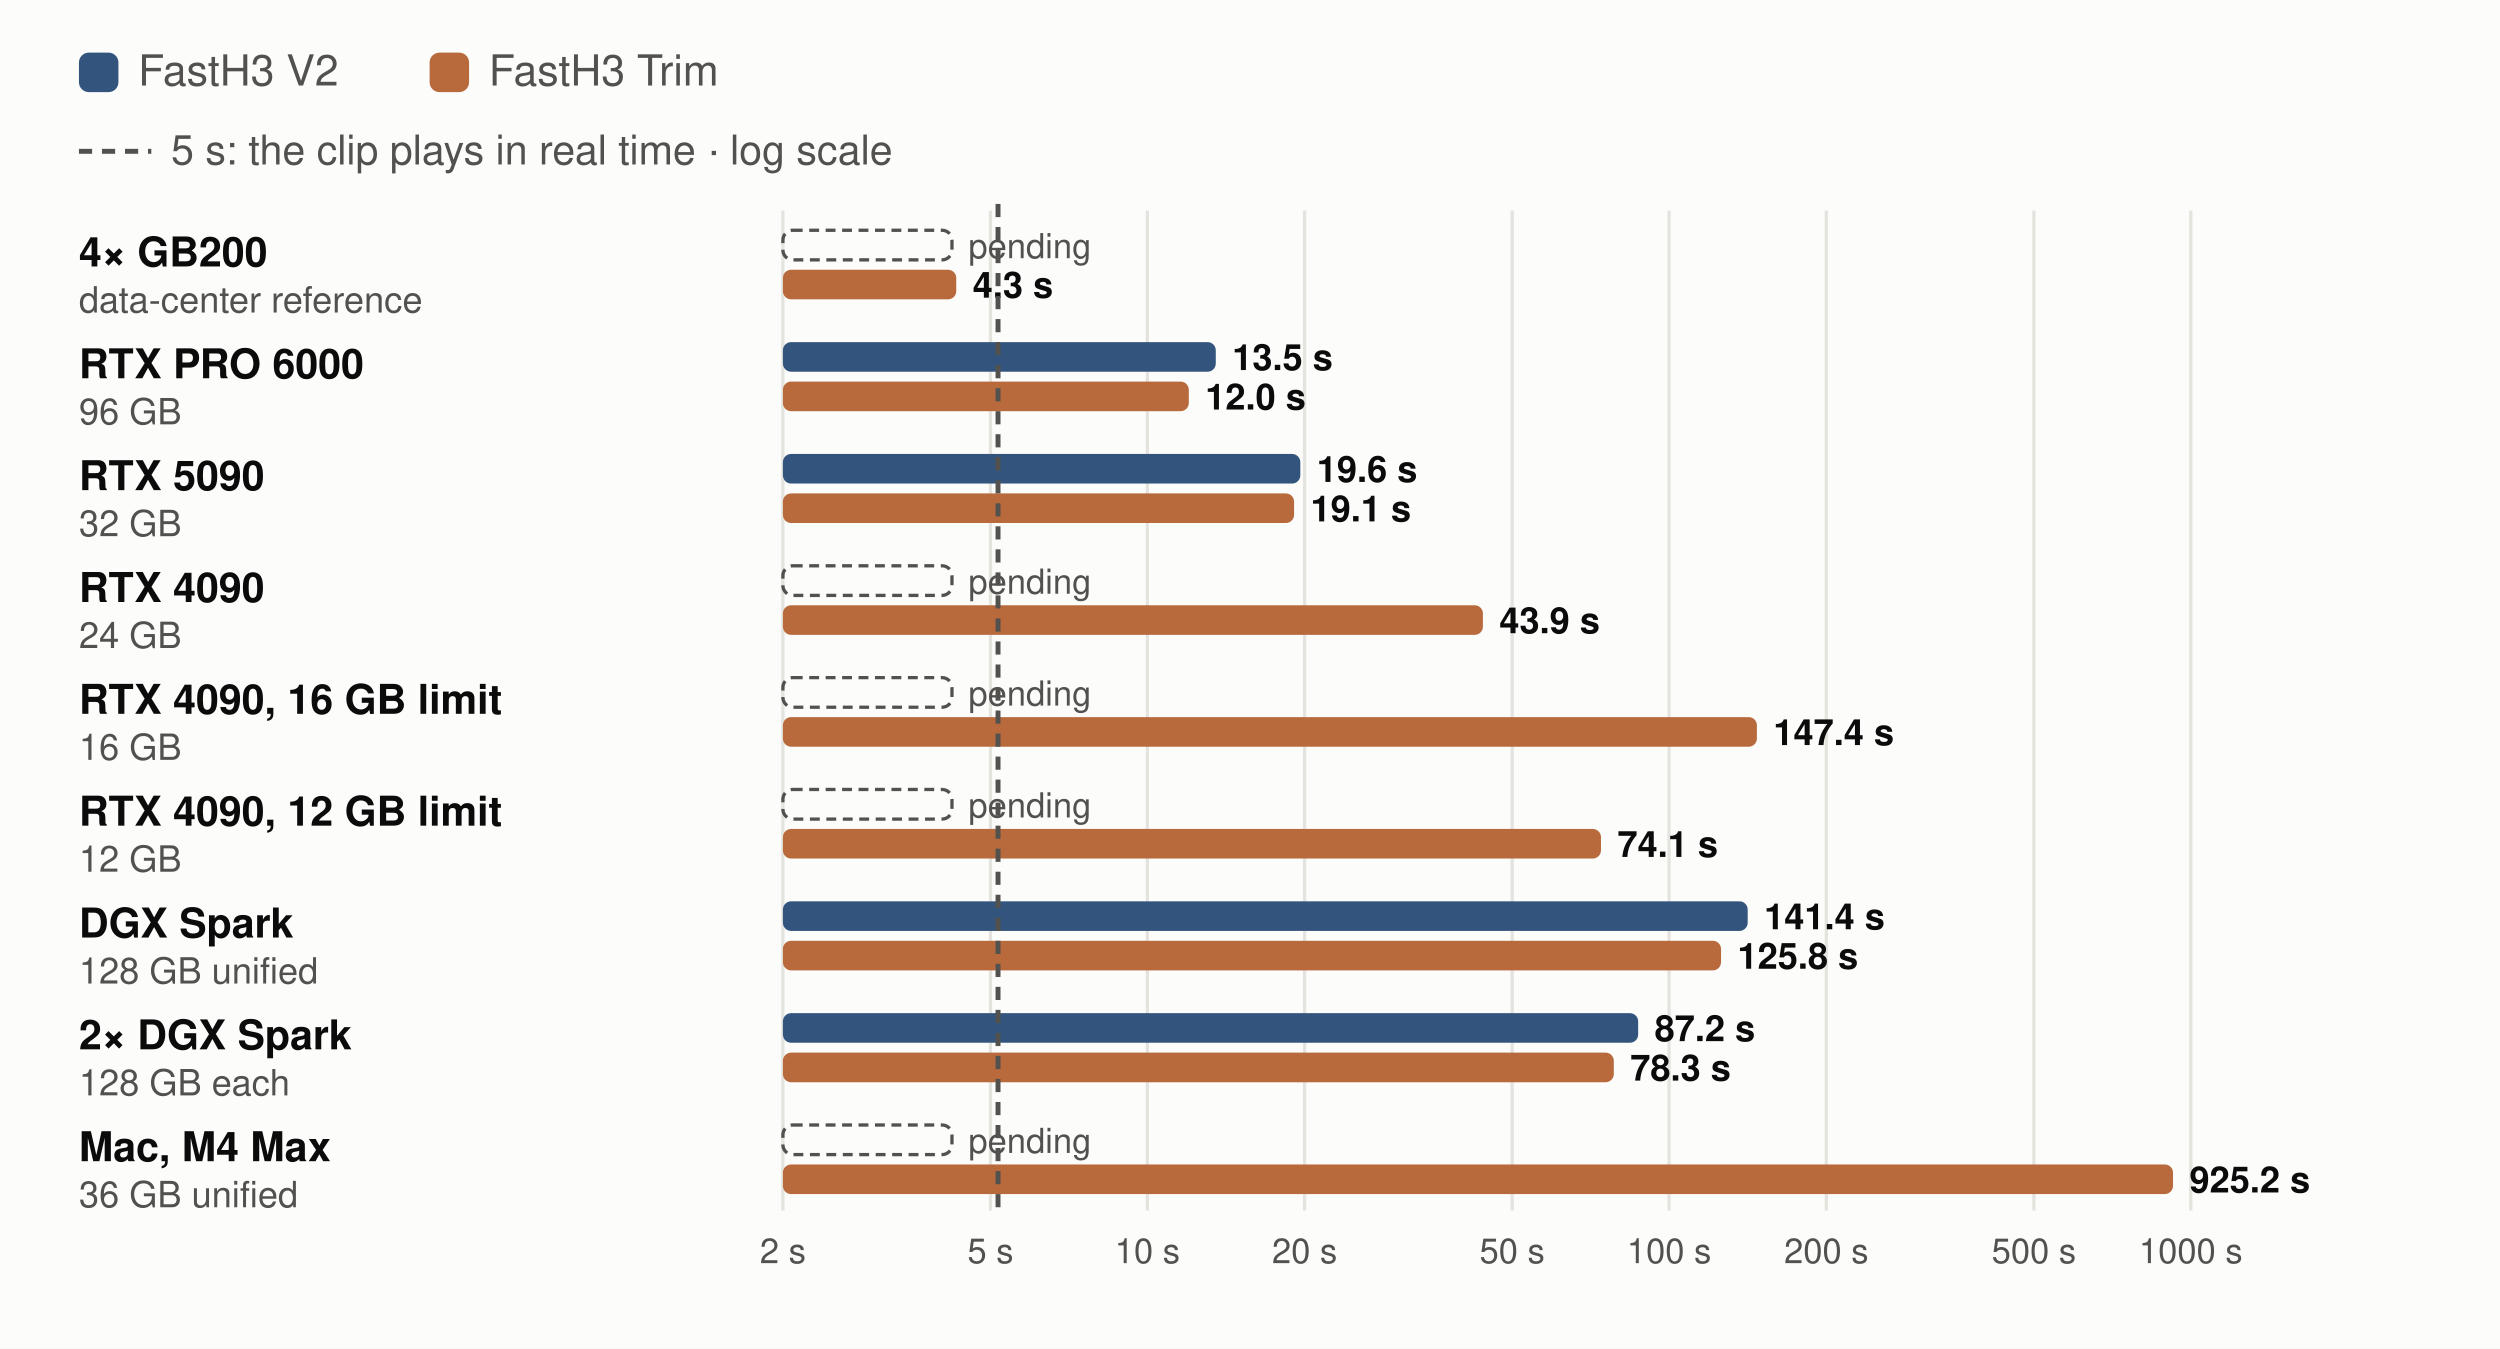
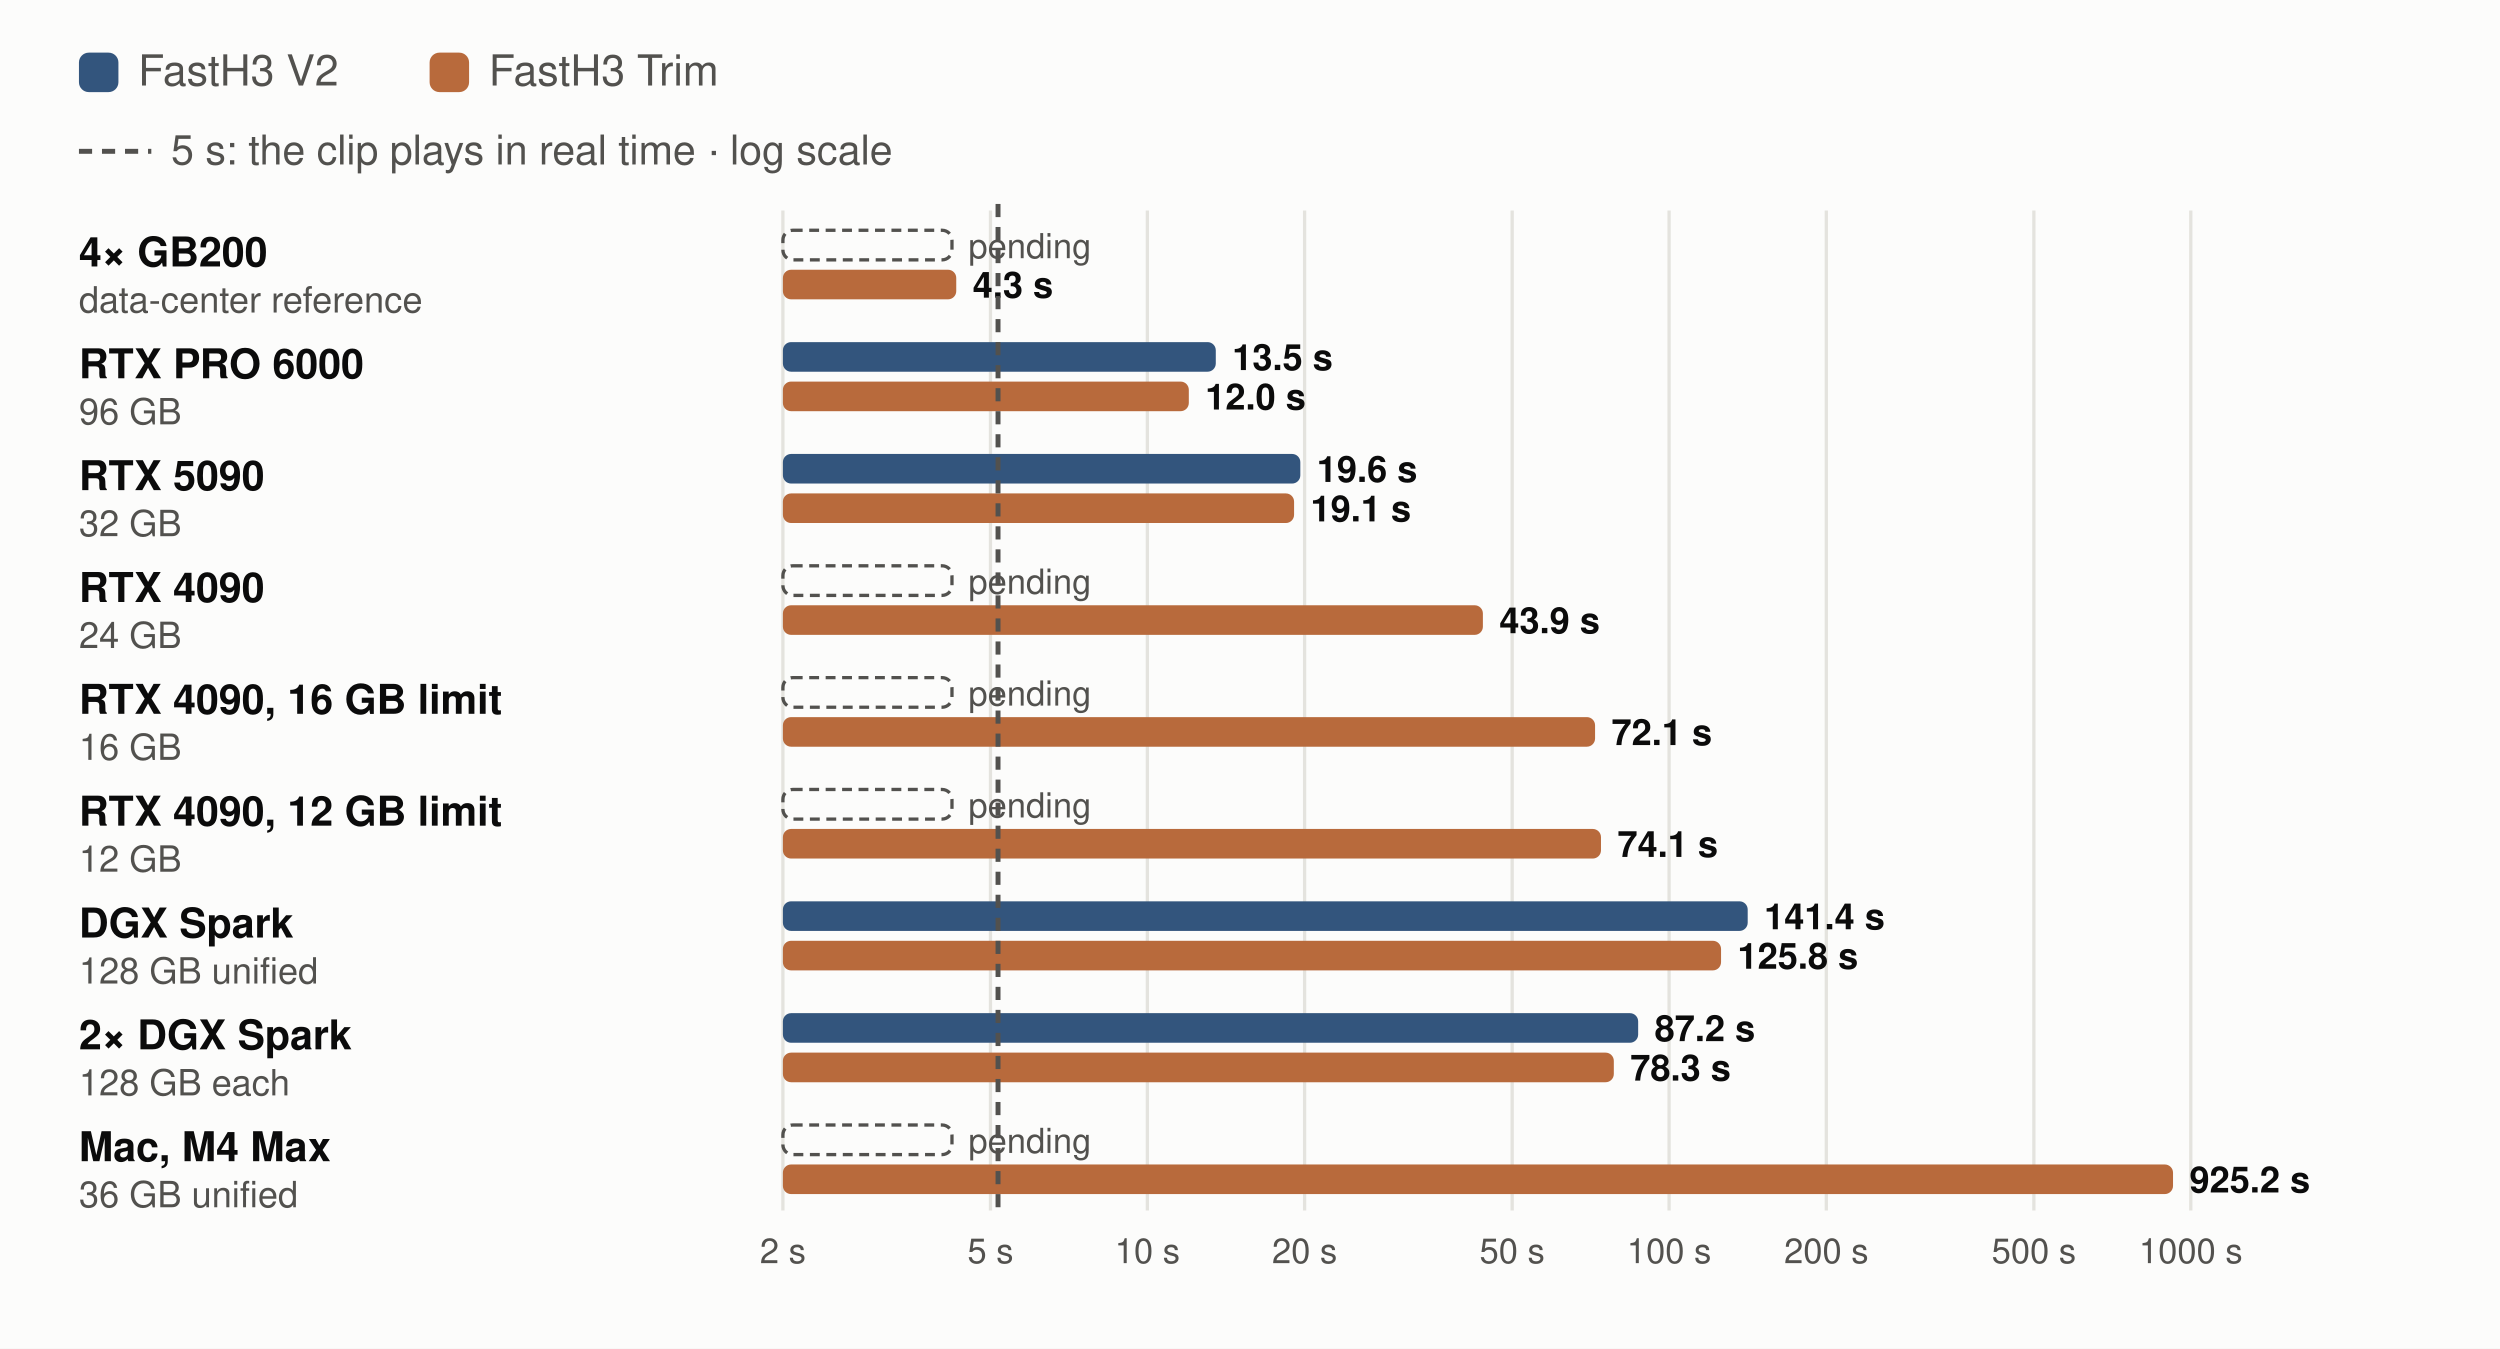
<svg xmlns="http://www.w3.org/2000/svg" width="760" height="410" viewBox="0 0 760 410" role="img" aria-labelledby="t d">
  <style>
  .bg{fill:#fcfcfb} .t1{fill:#0b0b0b} .t2{fill:#52514e} .grid{stroke:#e4e3de} .axis{stroke:#9b9a95}
  .s1{fill:#33557d} .s2{fill:#b86a3c} .s3{fill:#b5afa5} .drop{fill:#b0463c} .ref{stroke:#52514e}
  .gap{stroke:#fcfcfb} .on{fill:#ffffff} .on3{fill:#0b0b0b} .est{fill:none;stroke:#52514e}
  .ring{fill:none;stroke:#0b0b0b}
  text{font-family:-apple-system,BlinkMacSystemFont,"Segoe UI",Helvetica,Arial,sans-serif}
  @media (prefers-color-scheme: dark){
    .bg{fill:#1a1a19} .t1{fill:#ffffff} .t2{fill:#c3c2b7} .grid{stroke:#2e2e2c} .axis{stroke:#6b6a66}
    .s1{fill:#7393bb} .s2{fill:#c27448} .s3{fill:#69655e} .drop{fill:#c9605a} .ref{stroke:#c3c2b7}
    .gap{stroke:#1a1a19} .on{fill:#0b0b0b} .on3{fill:#ffffff} .est{fill:none;stroke:#c3c2b7}
    .ring{fill:none;stroke:#ffffff}
  }
</style>
  <rect class="bg" width="760" height="410" />
  <rect class="s1" x="24" y="16" width="12" height="12" rx="3" />
  <text class="t2" x="42" y="26" font-size="13">FastH3 V2</text>
  <rect class="s2" x="130.6" y="16" width="12" height="12" rx="3" />
  <text class="t2" x="148.6" y="26" font-size="13">FastH3 Trim</text>
  <line class="ref" x1="24" x2="46" y1="46" y2="46" stroke-width="1.5" stroke-dasharray="4 3" />
  <text class="t2" x="52" y="50" font-size="12.5">5 s: the clip plays in real time · log scale</text>
  <line class="grid" x1="238.0" x2="238.0" y1="64" y2="368" stroke-width="1" />
  <text class="t2" x="238.0" y="384" font-size="10.5" text-anchor="middle">2 s</text>
  <line class="grid" x1="301.1" x2="301.1" y1="64" y2="368" stroke-width="1" />
  <text class="t2" x="301.1" y="384" font-size="10.5" text-anchor="middle">5 s</text>
  <line class="grid" x1="348.8" x2="348.8" y1="64" y2="368" stroke-width="1" />
  <text class="t2" x="348.8" y="384" font-size="10.5" text-anchor="middle">10 s</text>
  <line class="grid" x1="396.6" x2="396.6" y1="64" y2="368" stroke-width="1" />
  <text class="t2" x="396.6" y="384" font-size="10.5" text-anchor="middle">20 s</text>
  <line class="grid" x1="459.7" x2="459.7" y1="64" y2="368" stroke-width="1" />
  <text class="t2" x="459.7" y="384" font-size="10.5" text-anchor="middle">50 s</text>
  <line class="grid" x1="507.4" x2="507.4" y1="64" y2="368" stroke-width="1" />
  <text class="t2" x="507.4" y="384" font-size="10.5" text-anchor="middle">100 s</text>
  <line class="grid" x1="555.2" x2="555.2" y1="64" y2="368" stroke-width="1" />
  <text class="t2" x="555.2" y="384" font-size="10.5" text-anchor="middle">200 s</text>
  <line class="grid" x1="618.3" x2="618.3" y1="64" y2="368" stroke-width="1" />
  <text class="t2" x="618.3" y="384" font-size="10.5" text-anchor="middle">500 s</text>
  <line class="grid" x1="666.0" x2="666.0" y1="64" y2="368" stroke-width="1" />
  <text class="t2" x="666.0" y="384" font-size="10.5" text-anchor="middle">1000 s</text>
  <text class="t1" x="24" y="81" font-size="12.5" font-weight="600">4× GB200</text>
  <text class="t2" x="24" y="95" font-size="11">data-center reference</text>
  <rect class="est" x="238" y="70" width="51.4" height="9" rx="3" stroke-width="1" stroke-dasharray="3 2" />
  <text class="t2" x="294.4" y="78.5" font-size="10.5">pending</text>
  <rect class="s2" x="238" y="82" width="52.7" height="9" rx="2.5" />
  <text class="t1" x="295.7" y="90.5" font-size="11" font-weight="700">4.3 s</text>
  <text class="t1" x="24" y="115" font-size="12.5" font-weight="600">RTX PRO 6000</text>
  <text class="t2" x="24" y="129" font-size="11">96 GB</text>
  <rect class="s1" x="238" y="104" width="131.6" height="9" rx="2.5" />
  <text class="t1" x="374.6" y="112.5" font-size="11" font-weight="700">13.5 s</text>
  <rect class="s2" x="238" y="116" width="123.4" height="9" rx="2.5" />
  <text class="t1" x="366.4" y="124.5" font-size="11" font-weight="700">12.0 s</text>
  <text class="t1" x="24" y="149" font-size="12.5" font-weight="600">RTX 5090</text>
  <text class="t2" x="24" y="163" font-size="11">32 GB</text>
  <rect class="s1" x="238" y="138" width="157.3" height="9" rx="2.5" />
  <text class="t1" x="400.3" y="146.5" font-size="11" font-weight="700">19.6 s</text>
  <rect class="s2" x="238" y="150" width="155.4" height="9" rx="2.5" />
  <text class="t1" x="398.4" y="158.5" font-size="11" font-weight="700">19.1 s</text>
  <text class="t1" x="24" y="183" font-size="12.5" font-weight="600">RTX 4090</text>
  <text class="t2" x="24" y="197" font-size="11">24 GB</text>
  <rect class="est" x="238" y="172" width="51.4" height="9" rx="3" stroke-width="1" stroke-dasharray="3 2" />
  <text class="t2" x="294.4" y="180.5" font-size="10.5">pending</text>
  <rect class="s2" x="238" y="184" width="212.8" height="9" rx="2.5" />
  <text class="t1" x="455.8" y="192.5" font-size="11" font-weight="700">43.9 s</text>
  <text class="t1" x="24" y="217" font-size="12.5" font-weight="600">RTX 4090, 16 GB limit</text>
  <text class="t2" x="24" y="231" font-size="11">16 GB</text>
  <rect class="est" x="238" y="206" width="51.4" height="9" rx="3" stroke-width="1" stroke-dasharray="3 2" />
  <text class="t2" x="294.4" y="214.5" font-size="10.5">pending</text>
-   <rect class="s2" x="238" y="218" width="296.1" height="9" rx="2.5" />
-   <text class="t1" x="539.1" y="226.5" font-size="11" font-weight="700">147.4 s</text>
+   <rect class="s2" x="238" y="218" width="246.9" height="9" rx="2.5" />
+   <text class="t1" x="489.9" y="226.5" font-size="11" font-weight="700">72.1 s</text>
  <text class="t1" x="24" y="251" font-size="12.5" font-weight="600">RTX 4090, 12 GB limit</text>
  <text class="t2" x="24" y="265" font-size="11">12 GB</text>
  <rect class="est" x="238" y="240" width="51.4" height="9" rx="3" stroke-width="1" stroke-dasharray="3 2" />
  <text class="t2" x="294.4" y="248.5" font-size="10.5">pending</text>
  <rect class="s2" x="238" y="252" width="248.7" height="9" rx="2.5" />
  <text class="t1" x="491.7" y="260.5" font-size="11" font-weight="700">74.1 s</text>
  <text class="t1" x="24" y="285" font-size="12.5" font-weight="600">DGX Spark</text>
  <text class="t2" x="24" y="299" font-size="11">128 GB unified</text>
  <rect class="s1" x="238" y="274" width="293.3" height="9" rx="2.5" />
  <text class="t1" x="536.3" y="282.5" font-size="11" font-weight="700">141.4 s</text>
  <rect class="s2" x="238" y="286" width="285.2" height="9" rx="2.5" />
  <text class="t1" x="528.2" y="294.5" font-size="11" font-weight="700">125.8 s</text>
  <text class="t1" x="24" y="319" font-size="12.5" font-weight="600">2× DGX Spark</text>
  <text class="t2" x="24" y="333" font-size="11">128 GB each</text>
  <rect class="s1" x="238" y="308" width="260.0" height="9" rx="2.5" />
  <text class="t1" x="503.0" y="316.5" font-size="11" font-weight="700">87.2 s</text>
  <rect class="s2" x="238" y="320" width="252.6" height="9" rx="2.5" />
  <text class="t1" x="495.6" y="328.5" font-size="11" font-weight="700">78.3 s</text>
  <text class="t1" x="24" y="353" font-size="12.5" font-weight="600">Mac, M4 Max</text>
  <text class="t2" x="24" y="367" font-size="11">36 GB unified</text>
  <rect class="est" x="238" y="342" width="51.4" height="9" rx="3" stroke-width="1" stroke-dasharray="3 2" />
  <text class="t2" x="294.4" y="350.5" font-size="10.5">pending</text>
  <rect class="s2" x="238" y="354" width="422.6" height="9" rx="2.5" />
  <text class="t1" x="665.6" y="362.5" font-size="11" font-weight="700">925.2 s</text>
  <line class="ref" x1="303.4" x2="303.4" y1="62" y2="370" stroke-width="1.5" stroke-dasharray="4 3" />
</svg>
